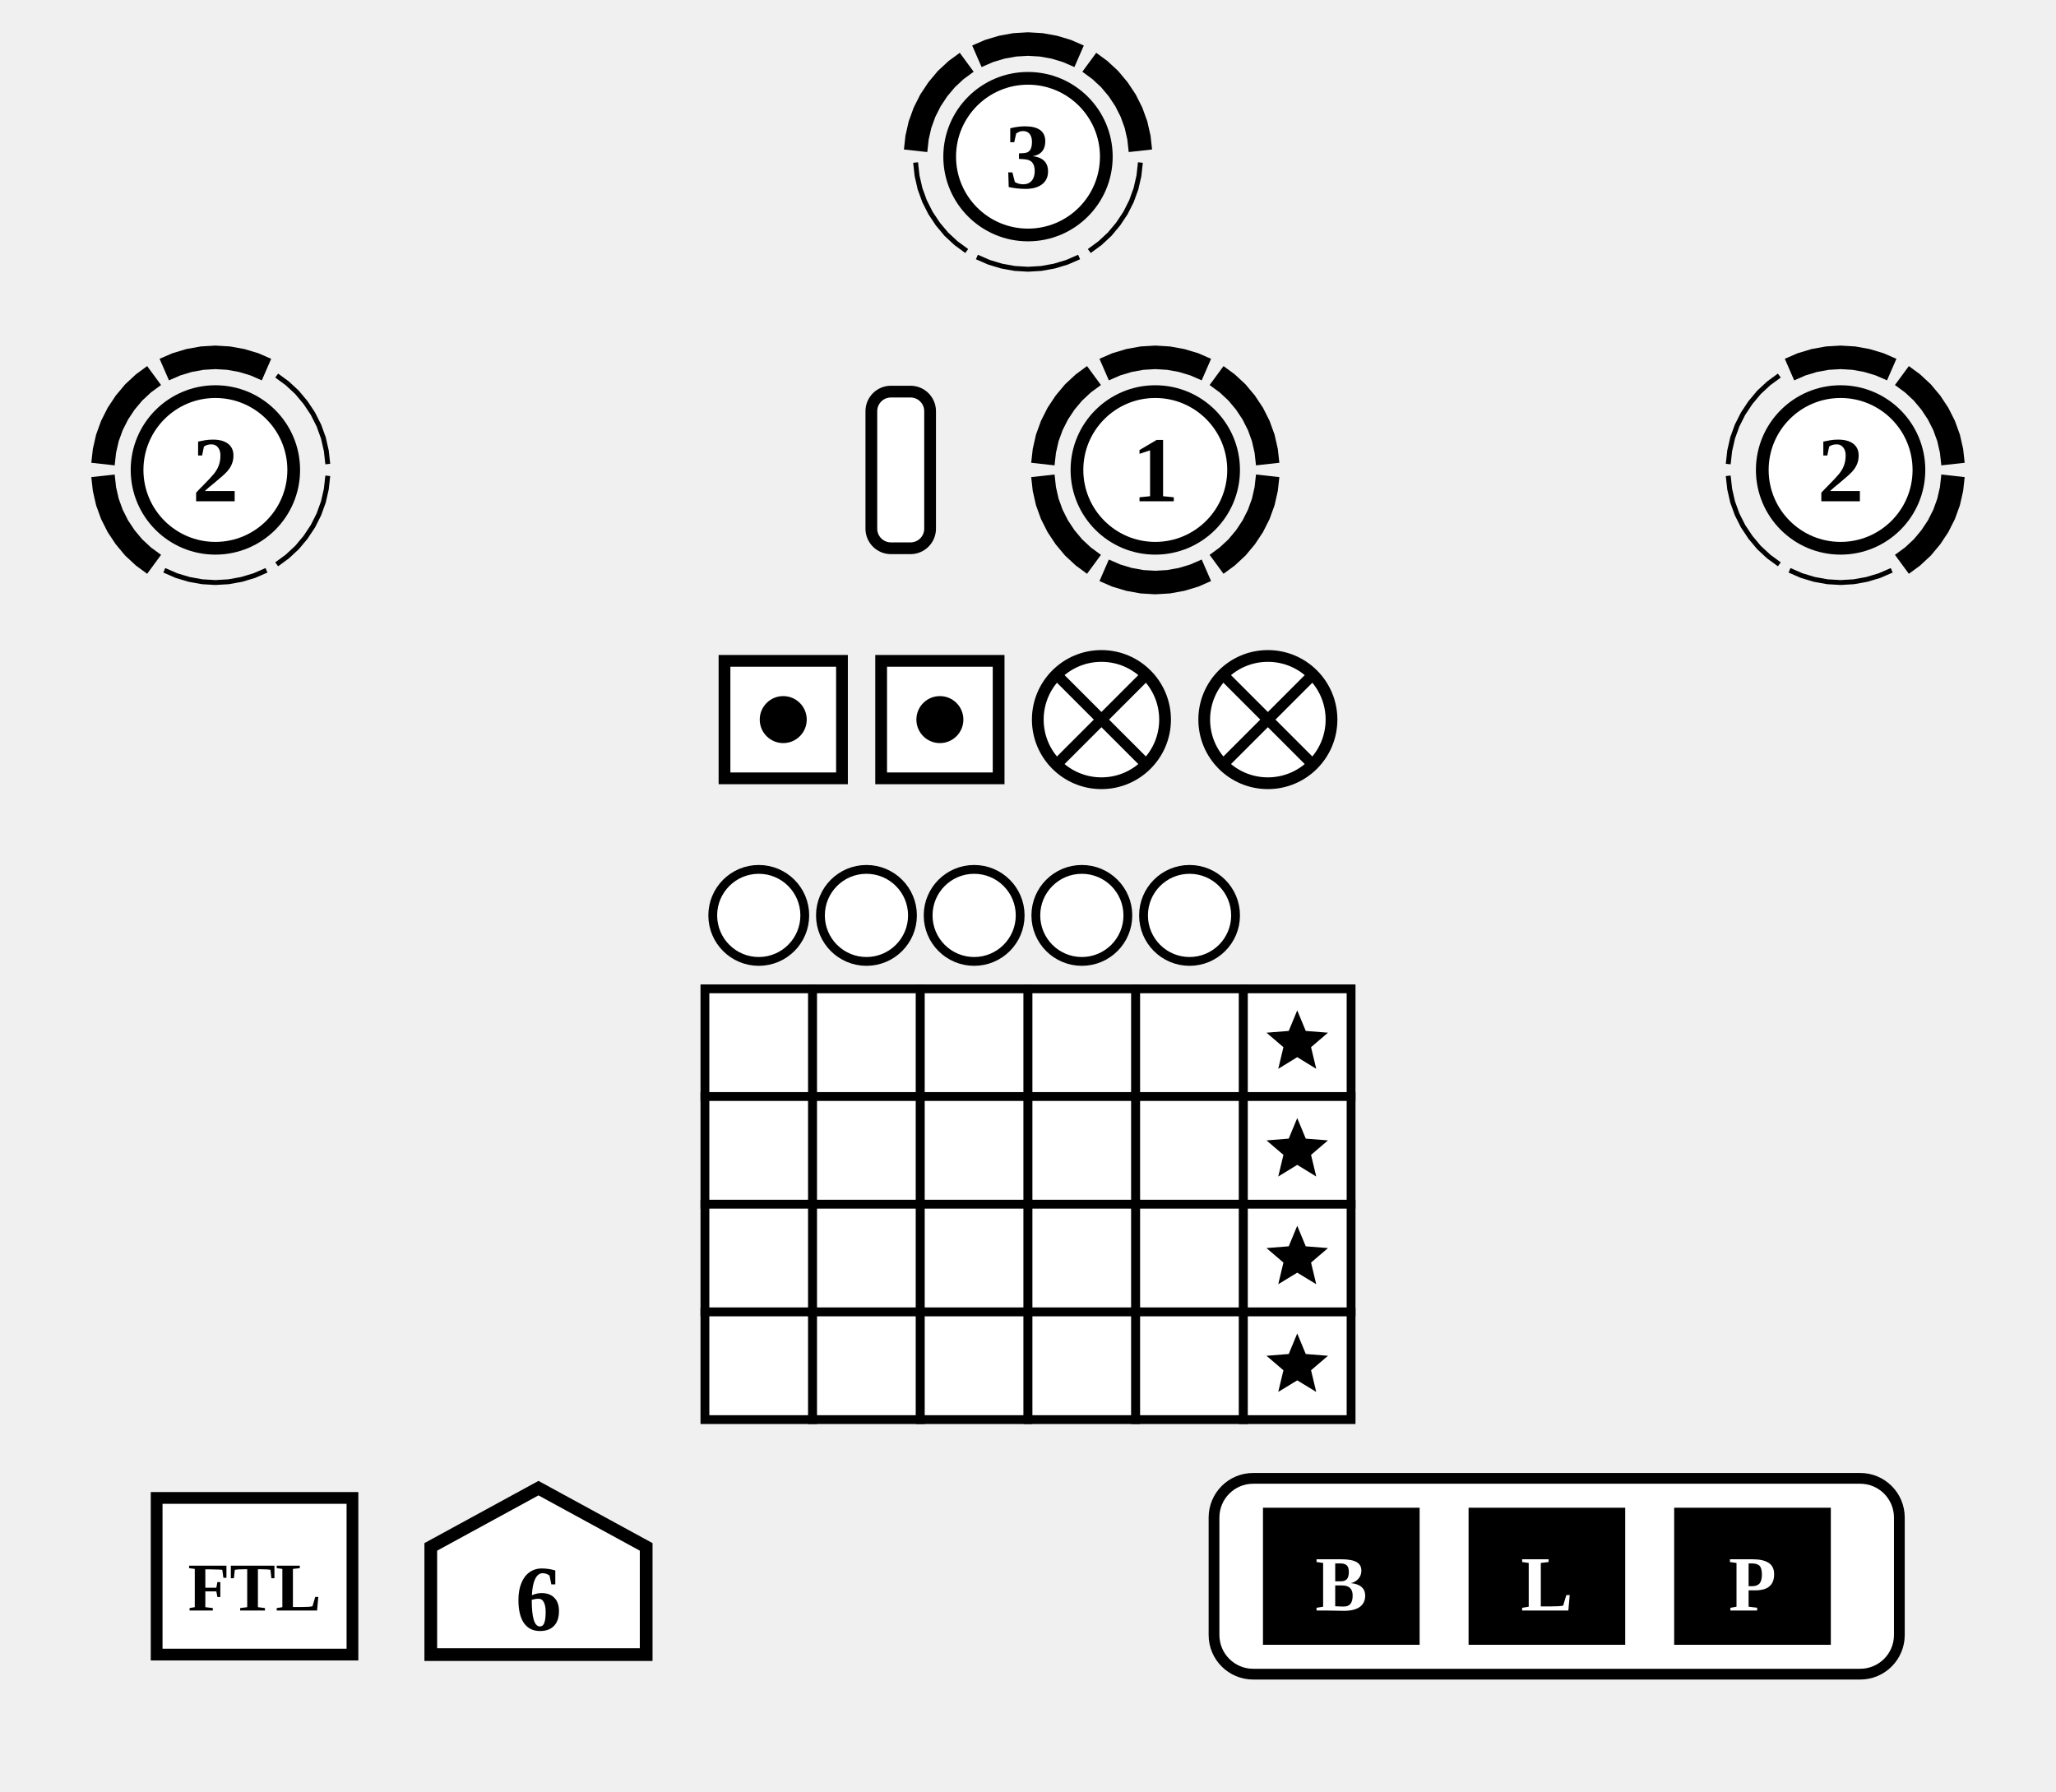
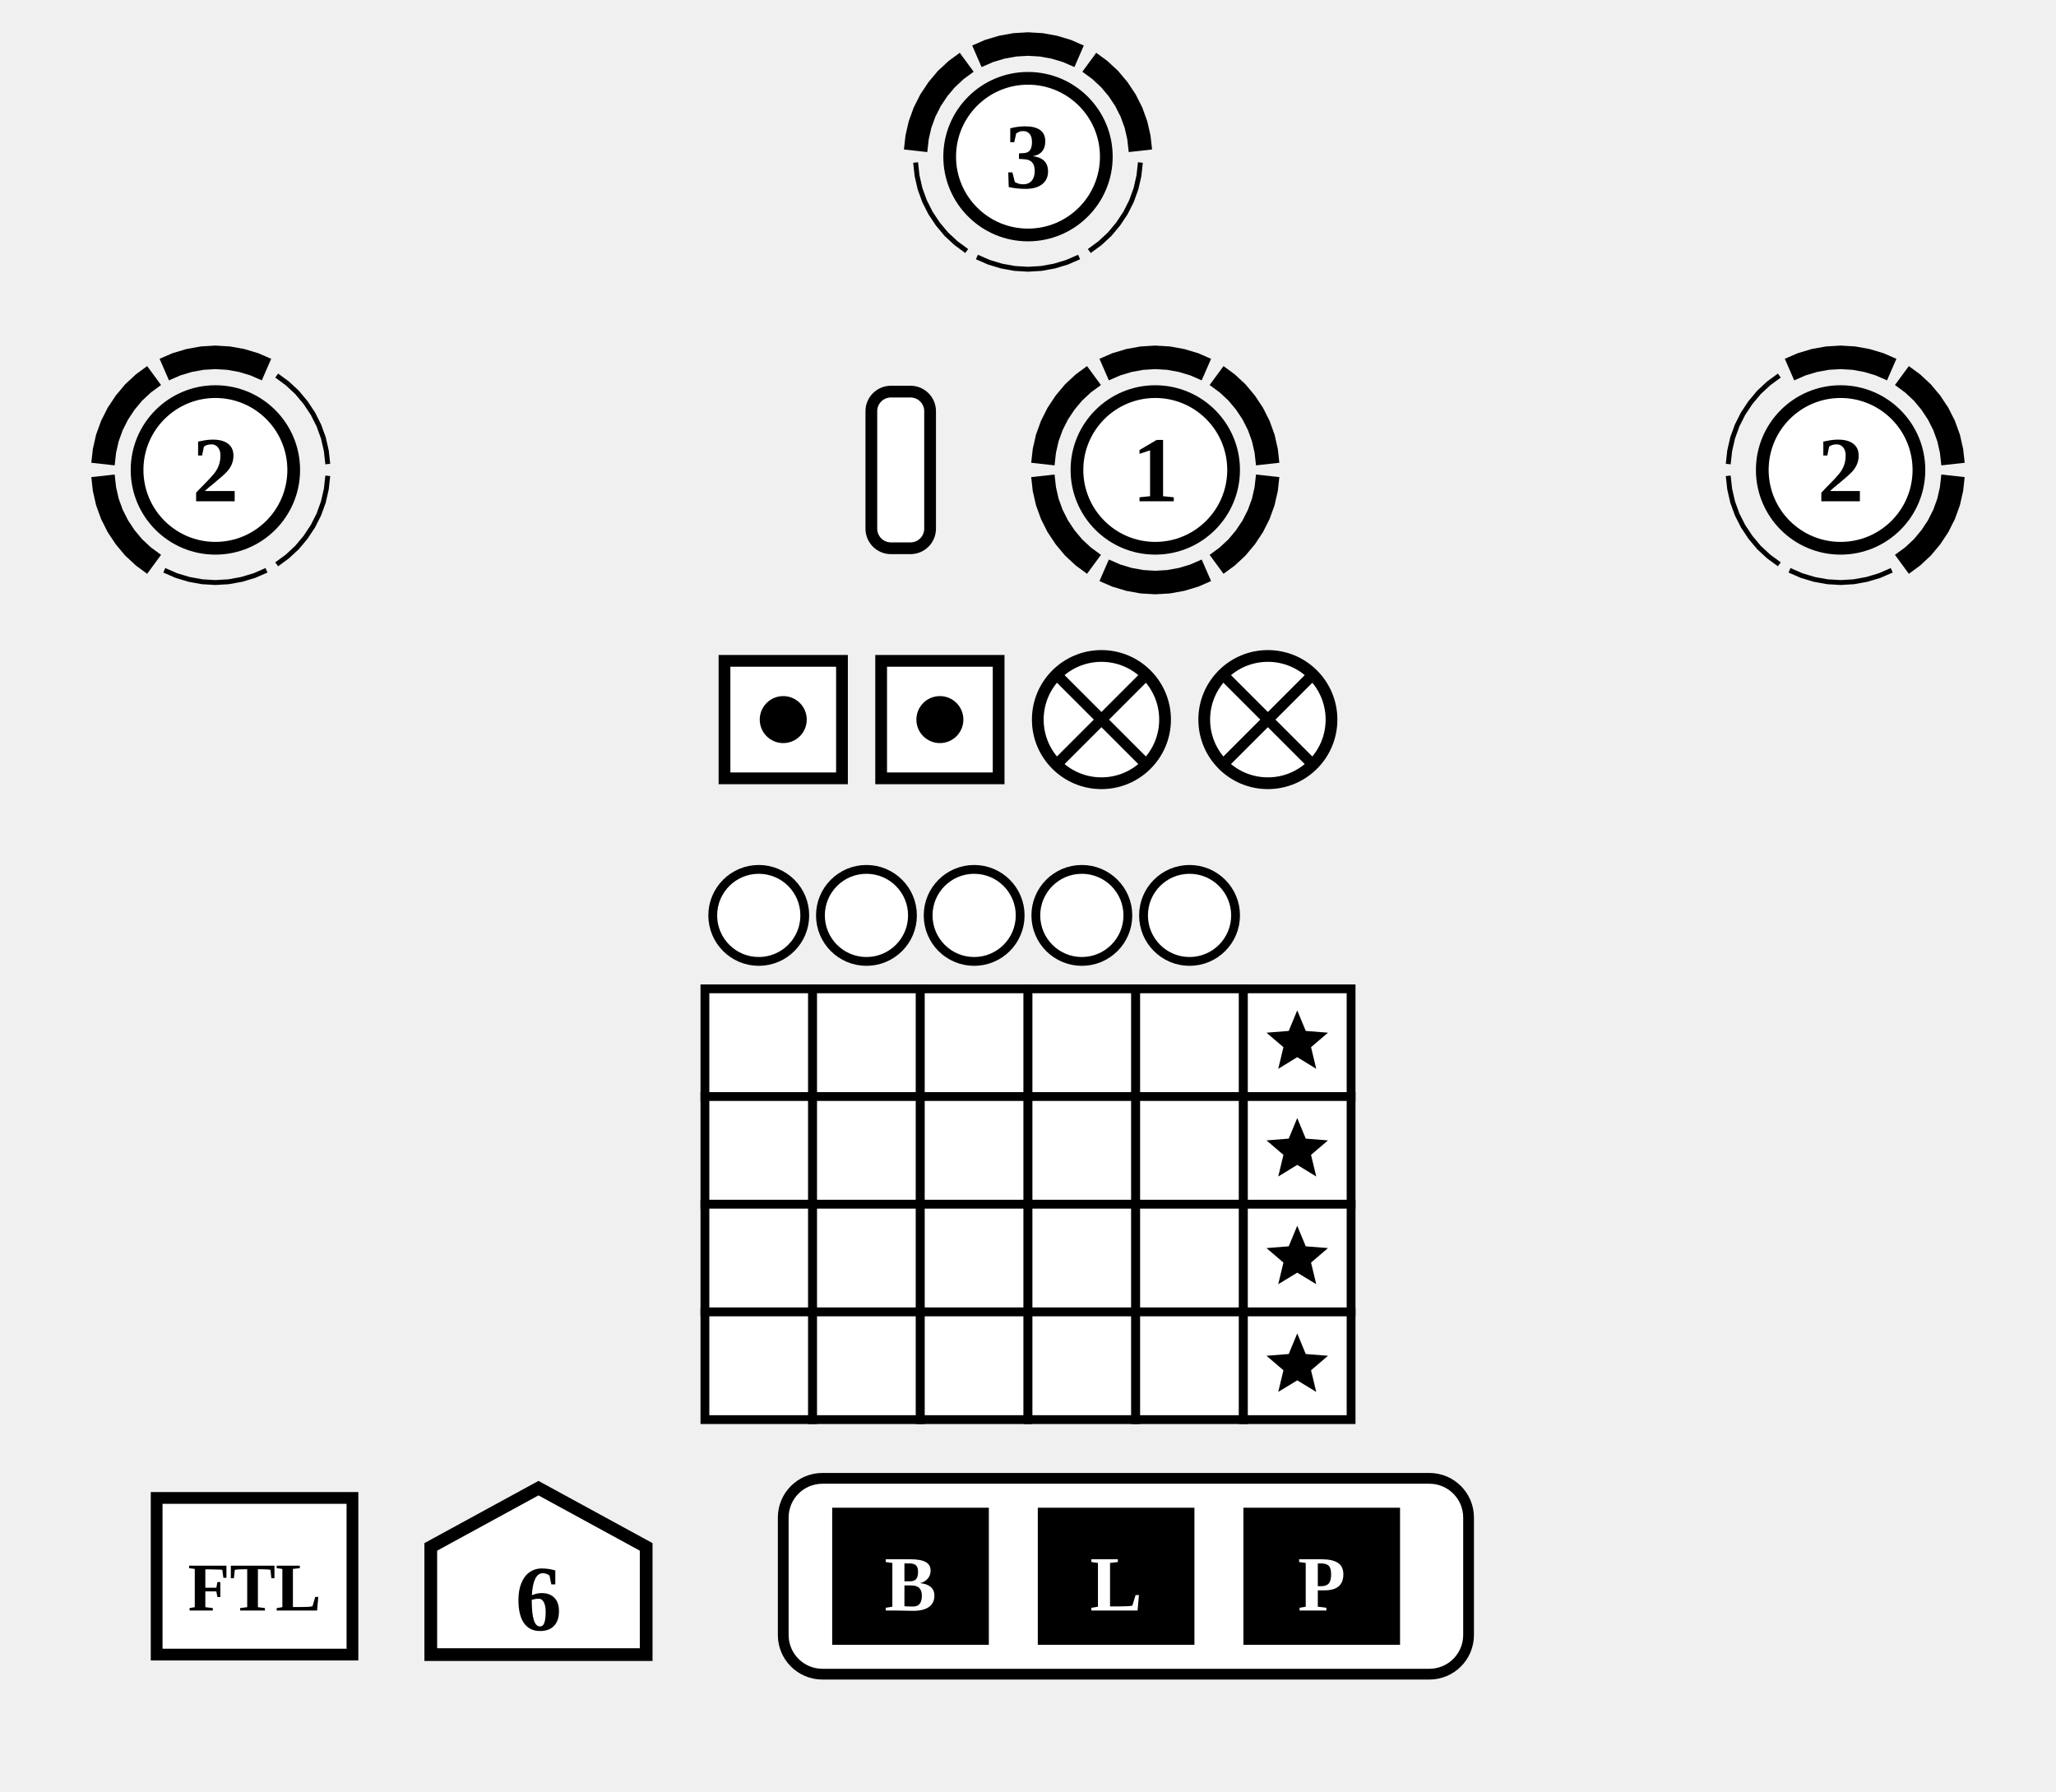
<svg xmlns="http://www.w3.org/2000/svg" viewBox="0 0 210 183" class="ssd">
  <circle cx="105" cy="16" r="8" fill="white" stroke="black" stroke-width="1.3" data-ref="system:s1" />
  <text x="105" y="19.2" font-size="9.5" text-anchor="middle" fill="black" font-weight="700" data-ref="system:s1">3</text>
  <path d="M99.78 5.75 L101.02 5.21 L102.32 4.82 L103.65 4.58 L105 4.5 L106.35 4.58 L107.68 4.82 L108.98 5.21 L110.22 5.75" fill="none" stroke="black" stroke-width="2.4" data-ref="system:s1" />
  <path d="M111.26 6.36 L112.35 7.16 L113.34 8.08 L114.21 9.12 L114.96 10.25 L115.57 11.46 L116.03 12.73 L116.33 14.05 L116.48 15.4" fill="none" stroke="black" stroke-width="2.4" data-ref="system:s1" />
  <path d="M116.48 16.6 L116.33 17.95 L116.03 19.27 L115.57 20.54 L114.96 21.75 L114.21 22.88 L113.34 23.92 L112.35 24.84 L111.26 25.64" fill="none" stroke="black" stroke-width="0.5" data-ref="system:s1" />
  <path d="M110.22 26.25 L108.98 26.79 L107.68 27.18 L106.35 27.42 L105 27.5 L103.65 27.42 L102.32 27.18 L101.02 26.79 L99.78 26.25" fill="none" stroke="black" stroke-width="0.5" data-ref="system:s1" />
  <path d="M98.74 25.64 L97.65 24.84 L96.66 23.92 L95.79 22.88 L95.04 21.75 L94.43 20.54 L93.97 19.27 L93.67 17.95 L93.52 16.6" fill="none" stroke="black" stroke-width="0.5" data-ref="system:s1" />
  <path d="M93.52 15.4 L93.67 14.05 L93.97 12.73 L94.43 11.46 L95.04 10.25 L95.79 9.12 L96.66 8.08 L97.65 7.16 L98.74 6.36" fill="none" stroke="black" stroke-width="2.4" data-ref="system:s1" />
  <circle cx="22" cy="48" r="8" fill="white" stroke="black" stroke-width="1.3" data-ref="system:s2" />
  <text x="22" y="51.2" font-size="9.5" text-anchor="middle" fill="black" font-weight="700" data-ref="system:s2">2</text>
  <path d="M16.78 37.75 L18.02 37.21 L19.32 36.82 L20.65 36.58 L22 36.5 L23.35 36.58 L24.68 36.82 L25.98 37.21 L27.22 37.75" fill="none" stroke="black" stroke-width="2.4" data-ref="system:s2" />
  <path d="M28.26 38.36 L29.35 39.16 L30.34 40.08 L31.21 41.12 L31.96 42.25 L32.57 43.46 L33.03 44.73 L33.33 46.05 L33.48 47.4" fill="none" stroke="black" stroke-width="0.5" data-ref="system:s2" />
  <path d="M33.48 48.6 L33.33 49.95 L33.03 51.27 L32.57 52.54 L31.96 53.75 L31.21 54.88 L30.34 55.92 L29.35 56.84 L28.26 57.64" fill="none" stroke="black" stroke-width="0.5" data-ref="system:s2" />
  <path d="M27.22 58.25 L25.98 58.79 L24.68 59.18 L23.35 59.42 L22 59.5 L20.65 59.42 L19.32 59.18 L18.02 58.79 L16.78 58.25" fill="none" stroke="black" stroke-width="0.5" data-ref="system:s2" />
  <path d="M15.74 57.64 L14.65 56.84 L13.66 55.92 L12.79 54.88 L12.04 53.75 L11.43 52.54 L10.97 51.27 L10.67 49.95 L10.52 48.6" fill="none" stroke="black" stroke-width="2.4" data-ref="system:s2" />
  <path d="M10.52 47.4 L10.67 46.05 L10.97 44.73 L11.43 43.46 L12.04 42.25 L12.79 41.12 L13.66 40.08 L14.65 39.16 L15.74 38.36" fill="none" stroke="black" stroke-width="2.4" data-ref="system:s2" />
  <circle cx="188" cy="48" r="8" fill="white" stroke="black" stroke-width="1.3" data-ref="system:s3" />
  <text x="188" y="51.2" font-size="9.5" text-anchor="middle" fill="black" font-weight="700" data-ref="system:s3">2</text>
  <path d="M182.78 37.75 L184.02 37.21 L185.32 36.82 L186.65 36.58 L188 36.5 L189.35 36.58 L190.68 36.82 L191.98 37.21 L193.22 37.75" fill="none" stroke="black" stroke-width="2.4" data-ref="system:s3" />
  <path d="M194.26 38.36 L195.35 39.16 L196.34 40.08 L197.21 41.12 L197.96 42.25 L198.57 43.46 L199.03 44.73 L199.33 46.05 L199.48 47.4" fill="none" stroke="black" stroke-width="2.4" data-ref="system:s3" />
  <path d="M199.48 48.6 L199.33 49.95 L199.03 51.27 L198.57 52.54 L197.96 53.75 L197.21 54.88 L196.34 55.92 L195.35 56.84 L194.26 57.64" fill="none" stroke="black" stroke-width="2.4" data-ref="system:s3" />
  <path d="M193.22 58.25 L191.98 58.79 L190.68 59.18 L189.35 59.42 L188 59.5 L186.65 59.42 L185.32 59.18 L184.02 58.79 L182.78 58.25" fill="none" stroke="black" stroke-width="0.5" data-ref="system:s3" />
  <path d="M181.74 57.64 L180.65 56.84 L179.66 55.92 L178.79 54.88 L178.04 53.75 L177.43 52.54 L176.97 51.27 L176.67 49.95 L176.52 48.6" fill="none" stroke="black" stroke-width="0.5" data-ref="system:s3" />
  <path d="M176.52 47.4 L176.67 46.05 L176.97 44.73 L177.43 43.46 L178.04 42.25 L178.79 41.12 L179.66 40.08 L180.65 39.16 L181.74 38.36" fill="none" stroke="black" stroke-width="0.5" data-ref="system:s3" />
  <rect x="89" y="40" width="6" height="16" rx="2" fill="white" stroke="black" stroke-width="1.2" data-ref="system:s9" />
  <circle cx="118" cy="48" r="8" fill="white" stroke="black" stroke-width="1.3" data-ref="system:s4" />
  <text x="118" y="51.2" font-size="9.5" text-anchor="middle" fill="black" font-weight="700" data-ref="system:s4">1</text>
  <path d="M112.78 37.75 L114.02 37.21 L115.32 36.82 L116.65 36.58 L118 36.5 L119.35 36.58 L120.68 36.82 L121.98 37.21 L123.22 37.75" fill="none" stroke="black" stroke-width="2.4" data-ref="system:s4" />
  <path d="M124.26 38.36 L125.35 39.16 L126.34 40.08 L127.21 41.12 L127.96 42.25 L128.57 43.46 L129.03 44.73 L129.33 46.05 L129.48 47.4" fill="none" stroke="black" stroke-width="2.4" data-ref="system:s4" />
  <path d="M129.48 48.6 L129.33 49.95 L129.03 51.27 L128.57 52.54 L127.96 53.75 L127.21 54.88 L126.34 55.92 L125.35 56.84 L124.26 57.64" fill="none" stroke="black" stroke-width="2.4" data-ref="system:s4" />
  <path d="M123.22 58.25 L121.98 58.79 L120.68 59.18 L119.35 59.42 L118 59.5 L116.65 59.42 L115.32 59.18 L114.02 58.79 L112.78 58.25" fill="none" stroke="black" stroke-width="2.4" data-ref="system:s4" />
  <path d="M111.74 57.64 L110.65 56.84 L109.66 55.92 L108.79 54.88 L108.04 53.75 L107.43 52.54 L106.97 51.27 L106.67 49.95 L106.52 48.6" fill="none" stroke="black" stroke-width="2.4" data-ref="system:s4" />
  <path d="M106.52 47.4 L106.67 46.05 L106.97 44.73 L107.43 43.46 L108.04 42.25 L108.79 41.12 L109.66 40.08 L110.65 39.16 L111.74 38.36" fill="none" stroke="black" stroke-width="2.4" data-ref="system:s4" />
  <rect x="74" y="67.5" width="12" height="12" fill="white" stroke="black" stroke-width="1.2" data-ref="system:s7" />
  <circle cx="80" cy="73.5" r="2.4" fill="black" stroke="none" stroke-width="0" data-ref="system:s7" />
  <rect x="90" y="67.5" width="12" height="12" fill="white" stroke="black" stroke-width="1.2" data-ref="system:s8" />
  <circle cx="96" cy="73.5" r="2.4" fill="black" stroke="none" stroke-width="0" data-ref="system:s8" />
  <circle cx="112.5" cy="73.5" r="6.5" fill="white" stroke="black" stroke-width="1.2" data-ref="system:s5" />
  <path d="M108 69 L117 78 M117 69 L108 78" fill="none" stroke="black" stroke-width="1.1" data-ref="system:s5" />
  <circle cx="129.5" cy="73.5" r="6.5" fill="white" stroke="black" stroke-width="1.2" data-ref="system:s6" />
  <path d="M125 69 L134 78 M134 69 L125 78" fill="none" stroke="black" stroke-width="1.1" data-ref="system:s6" />
  <circle cx="77.5" cy="93.5" r="4.7" fill="white" stroke="black" stroke-width="0.9" data-ref="armour:1" />
  <circle cx="88.5" cy="93.5" r="4.7" fill="white" stroke="black" stroke-width="0.9" data-ref="armour:2" />
  <circle cx="99.5" cy="93.5" r="4.7" fill="white" stroke="black" stroke-width="0.9" data-ref="armour:3" />
  <circle cx="110.5" cy="93.5" r="4.7" fill="white" stroke="black" stroke-width="0.9" data-ref="armour:4" />
  <circle cx="121.5" cy="93.5" r="4.7" fill="white" stroke="black" stroke-width="0.9" data-ref="armour:5" />
  <rect x="72" y="101" width="11" height="11" fill="white" stroke="black" stroke-width="0.9" data-ref="hull:1" />
  <rect x="83" y="101" width="11" height="11" fill="white" stroke="black" stroke-width="0.9" data-ref="hull:2" />
  <rect x="94" y="101" width="11" height="11" fill="white" stroke="black" stroke-width="0.9" data-ref="hull:3" />
  <rect x="105" y="101" width="11" height="11" fill="white" stroke="black" stroke-width="0.9" data-ref="hull:4" />
  <rect x="116" y="101" width="11" height="11" fill="white" stroke="black" stroke-width="0.9" data-ref="hull:5" />
  <rect x="127" y="101" width="11" height="11" fill="white" stroke="black" stroke-width="0.9" data-ref="hull:6" />
  <path d="M132.5 103.2L133.37 105.3L135.64 105.48L133.91 106.96L134.44 109.17L132.5 107.98L130.56 109.17L131.09 106.96L129.36 105.48L131.63 105.3Z" fill="black" stroke="none" stroke-width="0" />
  <rect x="72" y="112" width="11" height="11" fill="white" stroke="black" stroke-width="0.9" data-ref="hull:7" />
  <rect x="83" y="112" width="11" height="11" fill="white" stroke="black" stroke-width="0.9" data-ref="hull:8" />
  <rect x="94" y="112" width="11" height="11" fill="white" stroke="black" stroke-width="0.9" data-ref="hull:9" />
  <rect x="105" y="112" width="11" height="11" fill="white" stroke="black" stroke-width="0.9" data-ref="hull:10" />
  <rect x="116" y="112" width="11" height="11" fill="white" stroke="black" stroke-width="0.9" data-ref="hull:11" />
  <rect x="127" y="112" width="11" height="11" fill="white" stroke="black" stroke-width="0.9" data-ref="hull:12" />
  <path d="M132.5 114.2L133.37 116.3L135.64 116.48L133.91 117.96L134.44 120.17L132.5 118.98L130.56 120.17L131.09 117.96L129.36 116.48L131.63 116.3Z" fill="black" stroke="none" stroke-width="0" />
  <rect x="72" y="123" width="11" height="11" fill="white" stroke="black" stroke-width="0.9" data-ref="hull:13" />
  <rect x="83" y="123" width="11" height="11" fill="white" stroke="black" stroke-width="0.9" data-ref="hull:14" />
  <rect x="94" y="123" width="11" height="11" fill="white" stroke="black" stroke-width="0.9" data-ref="hull:15" />
  <rect x="105" y="123" width="11" height="11" fill="white" stroke="black" stroke-width="0.9" data-ref="hull:16" />
  <rect x="116" y="123" width="11" height="11" fill="white" stroke="black" stroke-width="0.9" data-ref="hull:17" />
  <rect x="127" y="123" width="11" height="11" fill="white" stroke="black" stroke-width="0.9" data-ref="hull:18" />
  <path d="M132.5 125.2L133.37 127.3L135.64 127.48L133.91 128.96L134.44 131.17L132.5 129.99L130.56 131.17L131.09 128.96L129.36 127.48L131.63 127.3Z" fill="black" stroke="none" stroke-width="0" />
  <rect x="72" y="134" width="11" height="11" fill="white" stroke="black" stroke-width="0.9" data-ref="hull:19" />
  <rect x="83" y="134" width="11" height="11" fill="white" stroke="black" stroke-width="0.9" data-ref="hull:20" />
  <rect x="94" y="134" width="11" height="11" fill="white" stroke="black" stroke-width="0.9" data-ref="hull:21" />
  <rect x="105" y="134" width="11" height="11" fill="white" stroke="black" stroke-width="0.9" data-ref="hull:22" />
  <rect x="116" y="134" width="11" height="11" fill="white" stroke="black" stroke-width="0.9" data-ref="hull:23" />
  <rect x="127" y="134" width="11" height="11" fill="white" stroke="black" stroke-width="0.9" data-ref="hull:24" />
  <path d="M132.5 136.2L133.37 138.3L135.64 138.48L133.91 139.96L134.44 142.17L132.5 140.99L130.56 142.17L131.09 139.96L129.36 138.48L131.63 138.3Z" fill="black" stroke="none" stroke-width="0" />
  <rect x="16" y="153" width="20" height="16" fill="white" stroke="black" stroke-width="1.2" />
  <text x="26" y="164.5" font-size="7" text-anchor="middle" fill="black" font-weight="700">FTL</text>
  <path d="M44 169 L44 158 L55 152 L66 158 L66 169 Z" fill="white" stroke="black" stroke-width="1.3" />
  <text x="55" y="166.5" font-size="9.5" text-anchor="middle" fill="black" font-weight="700">6</text>
-   <rect x="124" y="151" width="70" height="20" rx="4" fill="white" stroke="black" stroke-width="1.1" />
-   <rect x="129" y="154" width="16" height="14" fill="black" stroke="none" stroke-width="0" />
-   <text x="137" y="164.5" font-size="8" text-anchor="middle" fill="white" font-weight="700">B</text>
-   <rect x="150" y="154" width="16" height="14" fill="black" stroke="none" stroke-width="0" />
-   <text x="158" y="164.5" font-size="8" text-anchor="middle" fill="white" font-weight="700">L</text>
-   <rect x="171" y="154" width="16" height="14" fill="black" stroke="none" stroke-width="0" />
-   <text x="179" y="164.5" font-size="8" text-anchor="middle" fill="white" font-weight="700">P</text>
+   <rect x="80" y="151" width="70" height="20" rx="4" fill="white" stroke="black" stroke-width="1.1" />
+   <rect x="85" y="154" width="16" height="14" fill="black" stroke="none" stroke-width="0" />
+   <text x="93" y="164.5" font-size="8" text-anchor="middle" fill="white" font-weight="700">B</text>
+   <rect x="106" y="154" width="16" height="14" fill="black" stroke="none" stroke-width="0" />
+   <text x="114" y="164.5" font-size="8" text-anchor="middle" fill="white" font-weight="700">L</text>
+   <rect x="127" y="154" width="16" height="14" fill="black" stroke="none" stroke-width="0" />
+   <text x="135" y="164.5" font-size="8" text-anchor="middle" fill="white" font-weight="700">P</text>
</svg>
